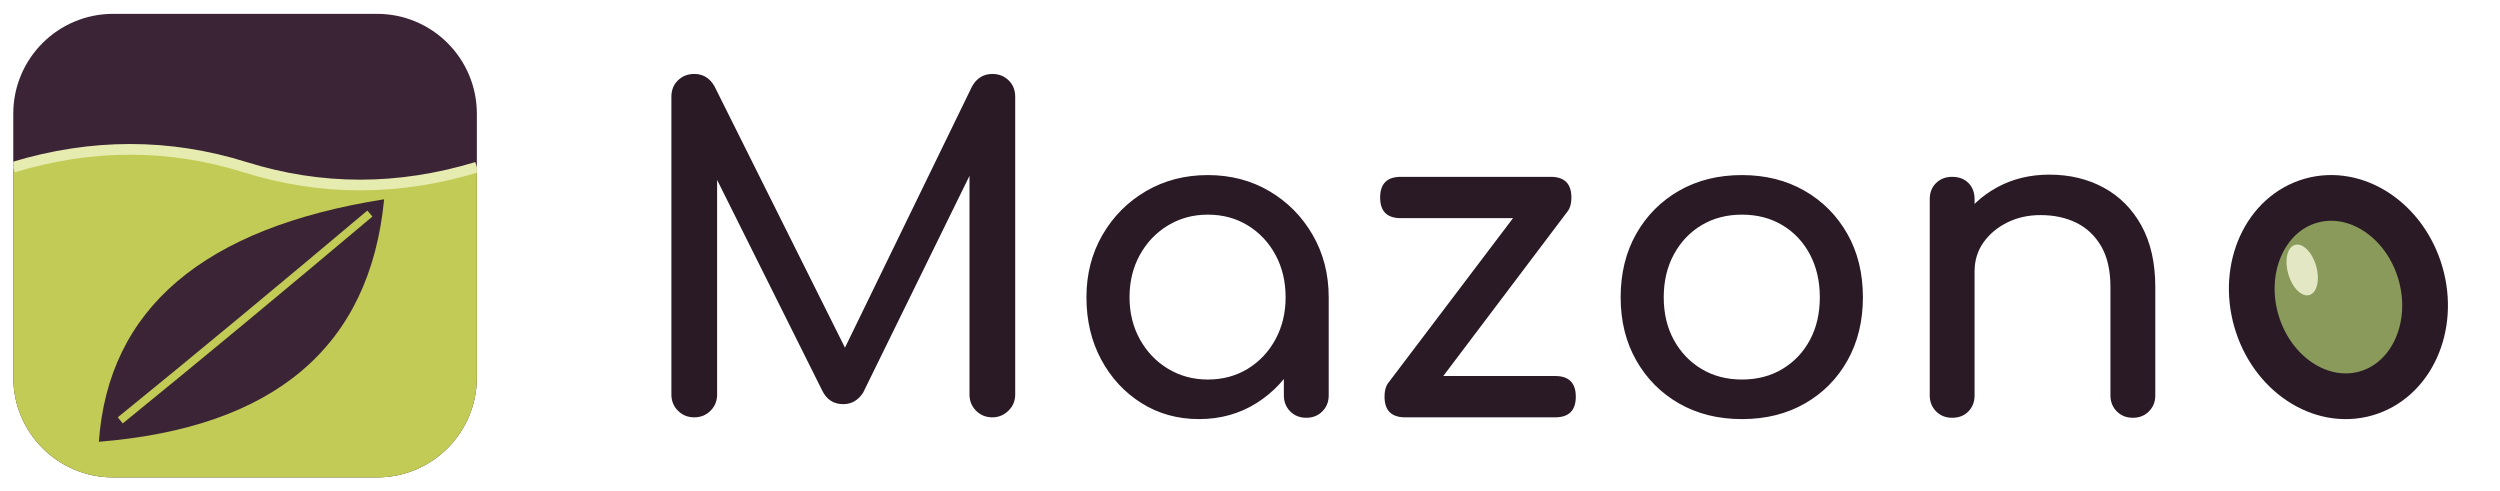
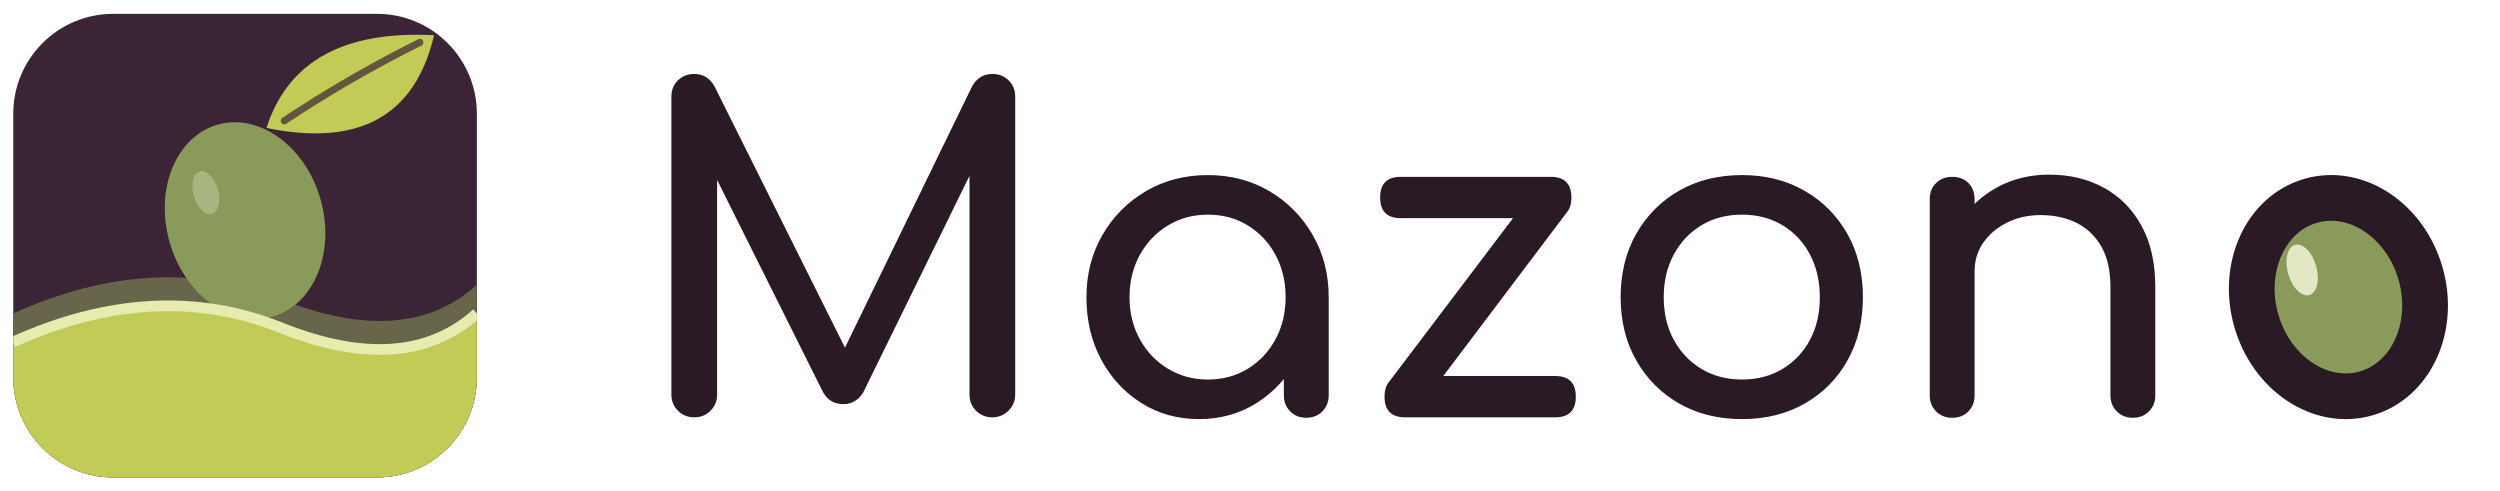
<svg xmlns="http://www.w3.org/2000/svg" width="1421" height="279" viewBox="-1427 -948 5686 1114" role="img" aria-label="Mazono">
  <g transform="translate(-1396.8 -917.7) scale(8.1104)">
    <defs>
      <clipPath id="logo-tile">
        <rect width="130" height="130" rx="28" />
      </clipPath>
    </defs>
    <g clip-path="url(#logo-tile)">
      <rect width="130" height="130" fill="#3B2436" />
    </g>
    <g clip-path="url(#logo-tile)">
-       <path d="M0 43Q33 33 65 43T130 43V130H0Z" fill="#C2CB55" />
-       <path d="M0 43Q33 33 65 43T130 43" fill="none" stroke="#E6EBB0" stroke-width="3" />
+       <path d="M0 84Q40 66 75 80T130 76V130H0Z" fill="#67654A" />
+       <ellipse cx="65" cy="58" rx="22" ry="28" fill="#8A9A5B" transform="rotate(-16 65 58)" />
+       <ellipse cx="56.6" cy="47.4" rx="3.5" ry="6.2" fill="#F2F5D6" opacity="0.3" transform="rotate(-16 65 58)" />
+       <path d="M71 32Q80 4 118 6Q110 40 71 32Z" fill="#C2CB55" />
+       <path d="M76 30Q94 18 114 8" fill="none" stroke="#3B2436" stroke-width="2" stroke-linecap="round" opacity="0.7" />
+       <path d="M0 92Q40 74 75 88T130 84V130H0Z" fill="#C2CB55" />
+       <path d="M0 92Q40 74 75 88T130 84" fill="none" stroke="#E6EBB0" stroke-width="3" />
    </g>
-     <path d="M24 120Q28 64 104 52Q98 114 24 120Z" fill="#3B2436" />
-     <path d="M30 114Q62 88 100 56" fill="none" stroke="#C2CB55" stroke-width="2.2" />
  </g>
  <path d="M152.0 0Q130.0 0 115.0 -15.0Q100.0 -30 100.0 -52V-729Q100.0 -752 115.0 -766.5Q130.0 -781 152.0 -781Q182.0 -781 198.0 -753L511.0 -126H479.0L784.0 -753Q800.0 -781 830.0 -781Q852.0 -781 867.0 -766.5Q882.0 -752 882.0 -729V-52Q882.0 -30 866.5 -15.0Q851.0 0 830.0 0Q808.0 0 793.0 -15.0Q778.0 -30 778.0 -52V-585L798.0 -590L536.0 -56Q519.0 -30 491.0 -30Q458.0 -30 443.0 -61L184.0 -580L204.0 -585V-52Q204.0 -30 189.0 -15.0Q174.0 0 152.0 0Z M1300.0 4Q1227.0 4 1169.0 -32.5Q1111.0 -69 1077.5 -131.5Q1044.0 -194 1044.0 -273Q1044.0 -352 1080.5 -415.0Q1117.0 -478 1179.5 -514.5Q1242.0 -551 1320.0 -551Q1398.0 -551 1460.0 -514.5Q1522.0 -478 1558.5 -415.0Q1595.0 -352 1595.0 -273H1556.0Q1556.0 -194 1522.5 -131.5Q1489.0 -69 1431.0 -32.5Q1373.0 4 1300.0 4ZM1320.0 -86Q1371.0 -86 1411.0 -110.5Q1451.0 -135 1474.0 -177.5Q1497.0 -220 1497.0 -273Q1497.0 -327 1474.0 -369.5Q1451.0 -412 1411.0 -436.5Q1371.0 -461 1320.0 -461Q1270.0 -461 1229.5 -436.5Q1189.0 -412 1165.5 -369.5Q1142.0 -327 1142.0 -273Q1142.0 -220 1165.5 -177.5Q1189.0 -135 1229.5 -110.5Q1270.0 -86 1320.0 -86ZM1544.0 1Q1522.0 1 1507.5 -13.5Q1493.0 -28 1493.0 -50V-203L1512.0 -309L1595.0 -273V-50Q1595.0 -28 1580.5 -13.5Q1566.0 1 1544.0 1Z M1799.0 -19 1731.0 -79 2071.0 -528 2138.0 -468ZM1769.0 0Q1722.0 0 1722.0 -47Q1722.0 -94 1769.0 -94H2110.0Q2157.0 -94 2157.0 -47Q2157.0 0 2110.0 0ZM1759.0 -453Q1712.0 -453 1712.0 -500Q1712.0 -547 1759.0 -547H2100.0Q2147.0 -547 2147.0 -500Q2147.0 -453 2100.0 -453Z M2535.0 4Q2454.0 4 2392.0 -31.5Q2330.0 -67 2294.5 -129.5Q2259.0 -192 2259.0 -273Q2259.0 -355 2294.5 -417.5Q2330.0 -480 2392.0 -515.5Q2454.0 -551 2535.0 -551Q2615.0 -551 2677.0 -515.5Q2739.0 -480 2774.5 -417.5Q2810.0 -355 2810.0 -273Q2810.0 -192 2775.0 -129.5Q2740.0 -67 2678.0 -31.5Q2616.0 4 2535.0 4ZM2535.0 -86Q2587.0 -86 2627.0 -110.0Q2667.0 -134 2689.5 -176.0Q2712.0 -218 2712.0 -273Q2712.0 -328 2689.5 -370.5Q2667.0 -413 2627.0 -437.0Q2587.0 -461 2535.0 -461Q2483.0 -461 2443.0 -437.0Q2403.0 -413 2380.0 -370.5Q2357.0 -328 2357.0 -273Q2357.0 -218 2380.0 -176.0Q2403.0 -134 2443.0 -110.0Q2483.0 -86 2535.0 -86Z M3424.0 1Q3402.0 1 3387.5 -13.5Q3373.0 -28 3373.0 -50V-296Q3373.0 -353 3352.0 -389.0Q3331.0 -425 3295.5 -442.5Q3260.0 -460 3214.0 -460Q3172.0 -460 3138.0 -443.0Q3104.0 -426 3084.0 -397.5Q3064.0 -369 3064.0 -332H3001.0Q3001.0 -395 3031.5 -444.5Q3062.0 -494 3115.0 -523.0Q3168.0 -552 3234.0 -552Q3303.0 -552 3357.5 -522.5Q3412.0 -493 3443.5 -436.0Q3475.0 -379 3475.0 -296V-50Q3475.0 -28 3460.5 -13.5Q3446.0 1 3424.0 1ZM3013.0 1Q2991.0 1 2976.5 -13.5Q2962.0 -28 2962.0 -50V-496Q2962.0 -519 2976.5 -533.0Q2991.0 -547 3013.0 -547Q3036.0 -547 3050.0 -533.0Q3064.0 -519 3064.0 -496V-50Q3064.0 -28 3050.0 -13.5Q3036.0 1 3013.0 1Z" fill="#2A1A26" />
  <ellipse cx="3891.5" cy="-273.5" rx="194.3" ry="227.9" fill="#8A9A5B" stroke="#2A1A26" stroke-width="104" transform="rotate(-16 3891.5 -273.5)" />
  <ellipse cx="3829.3" cy="-355.5" rx="33.0" ry="59.3" fill="#F2F5D6" opacity="0.85" transform="rotate(-16 3891.5 -273.5)" />
</svg>
